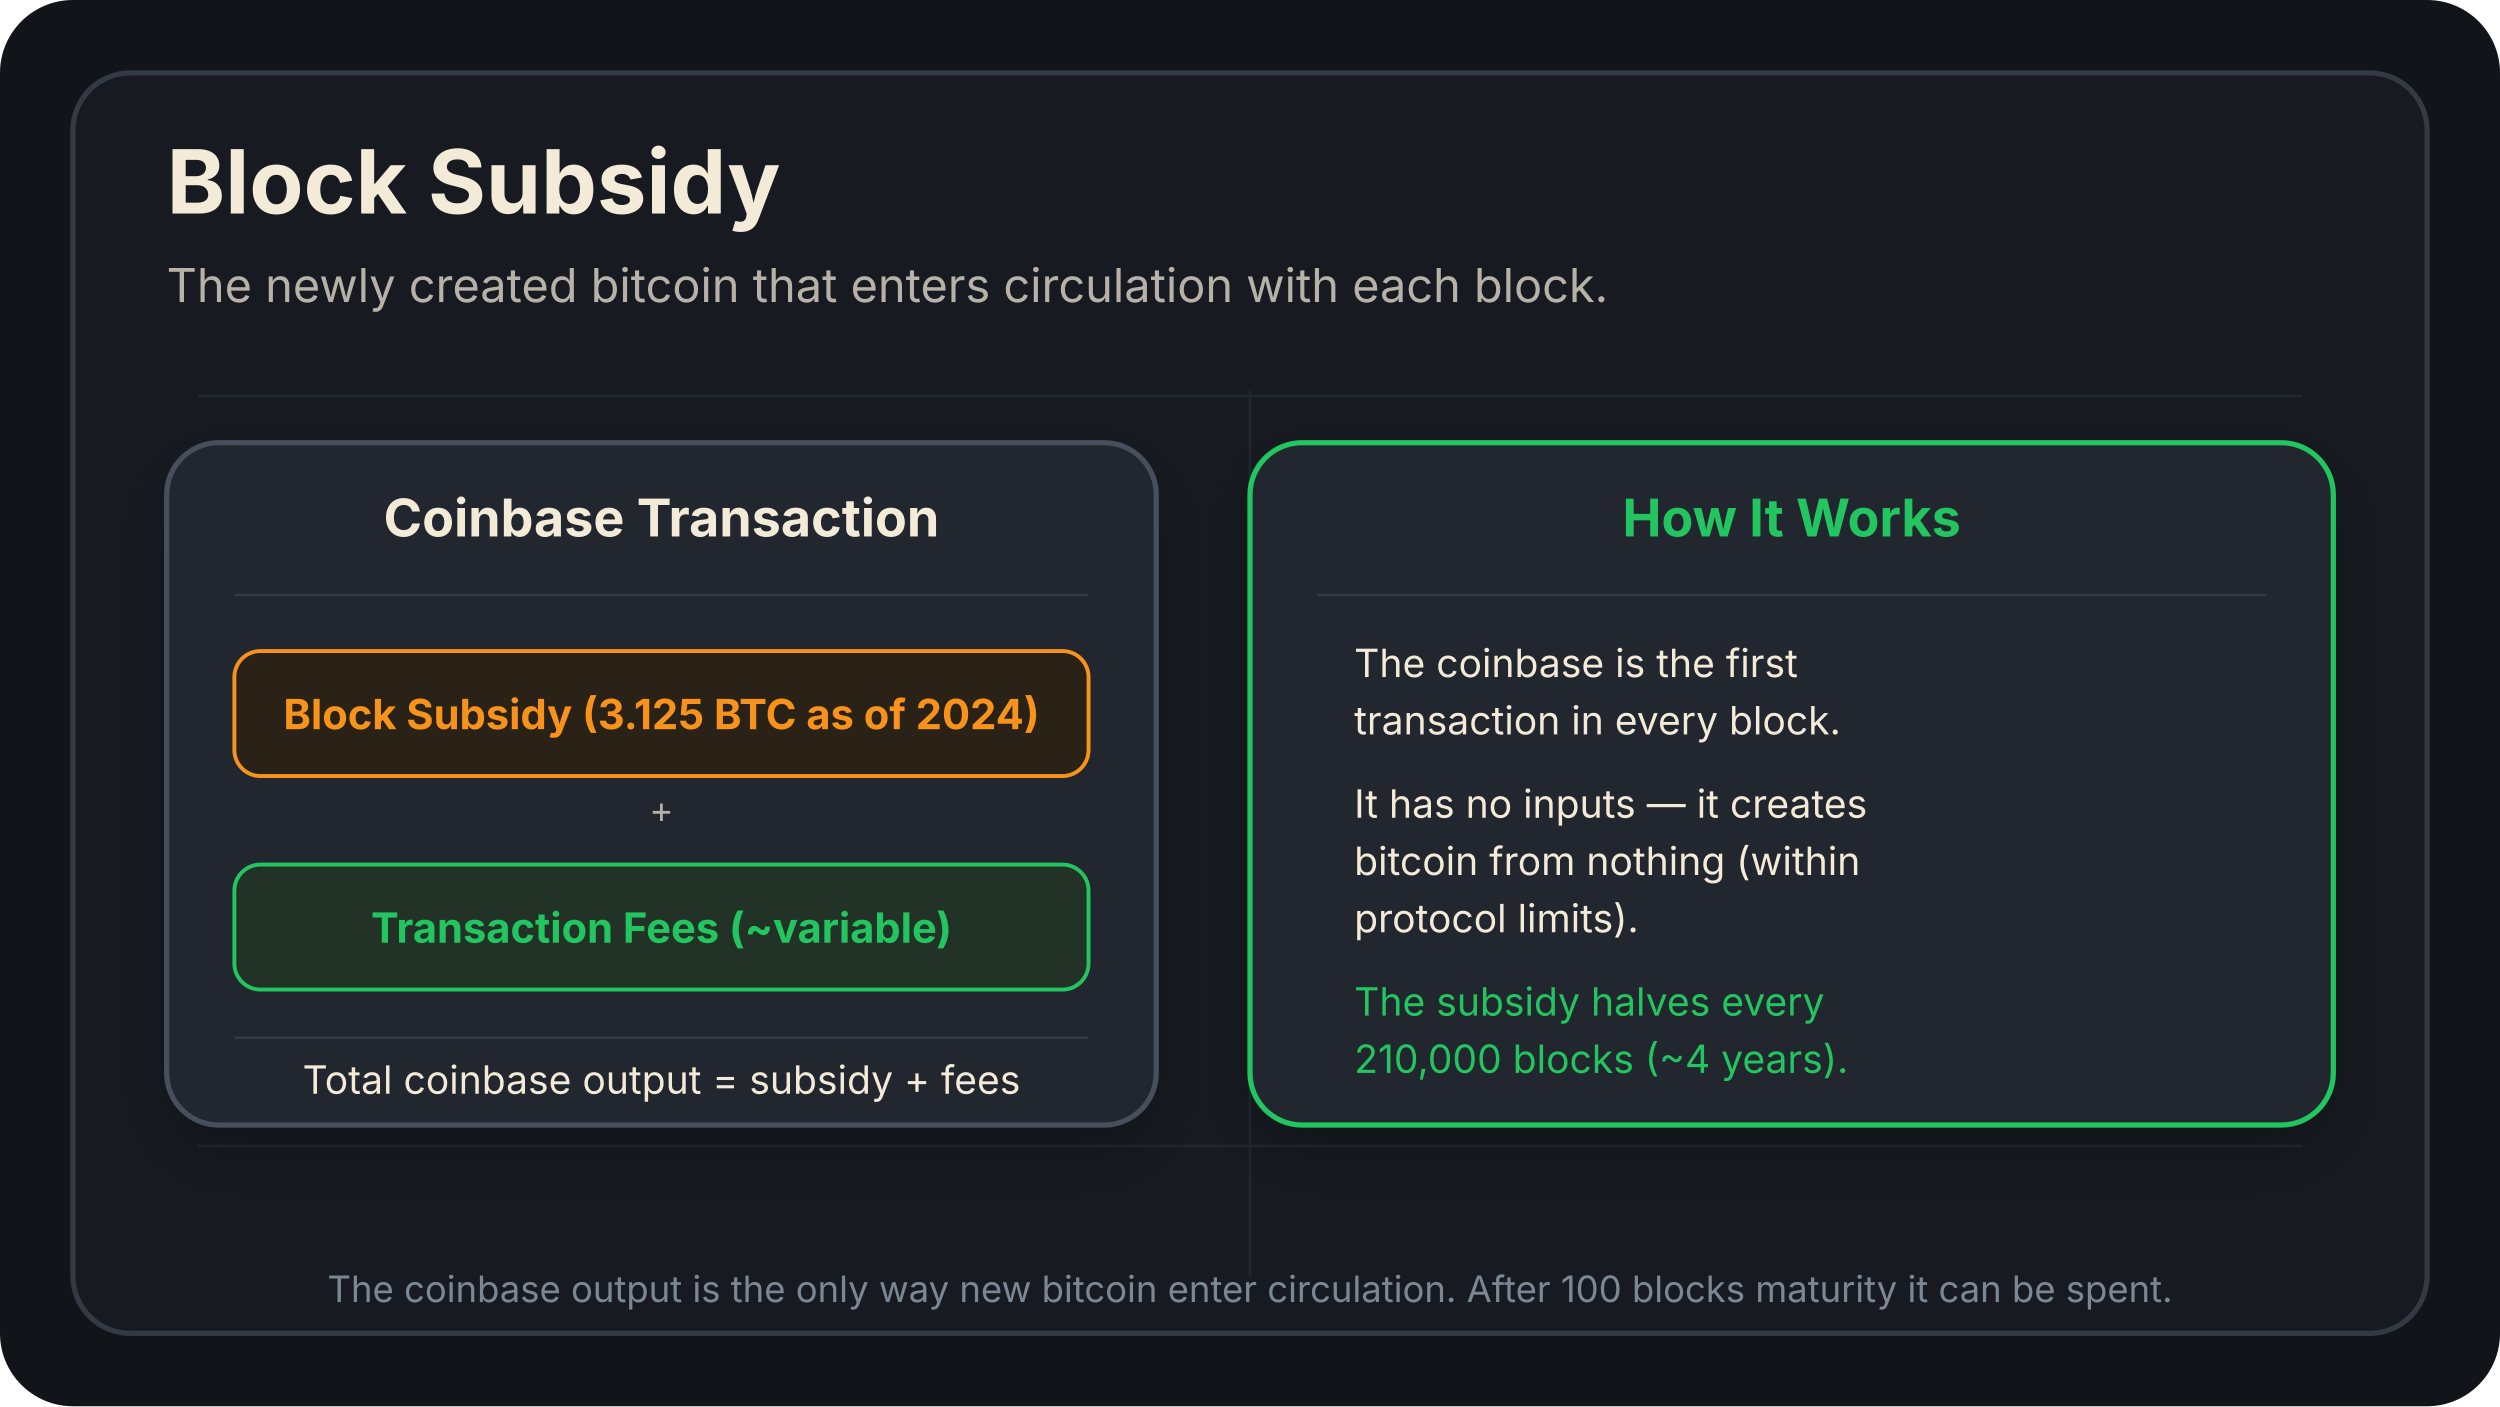
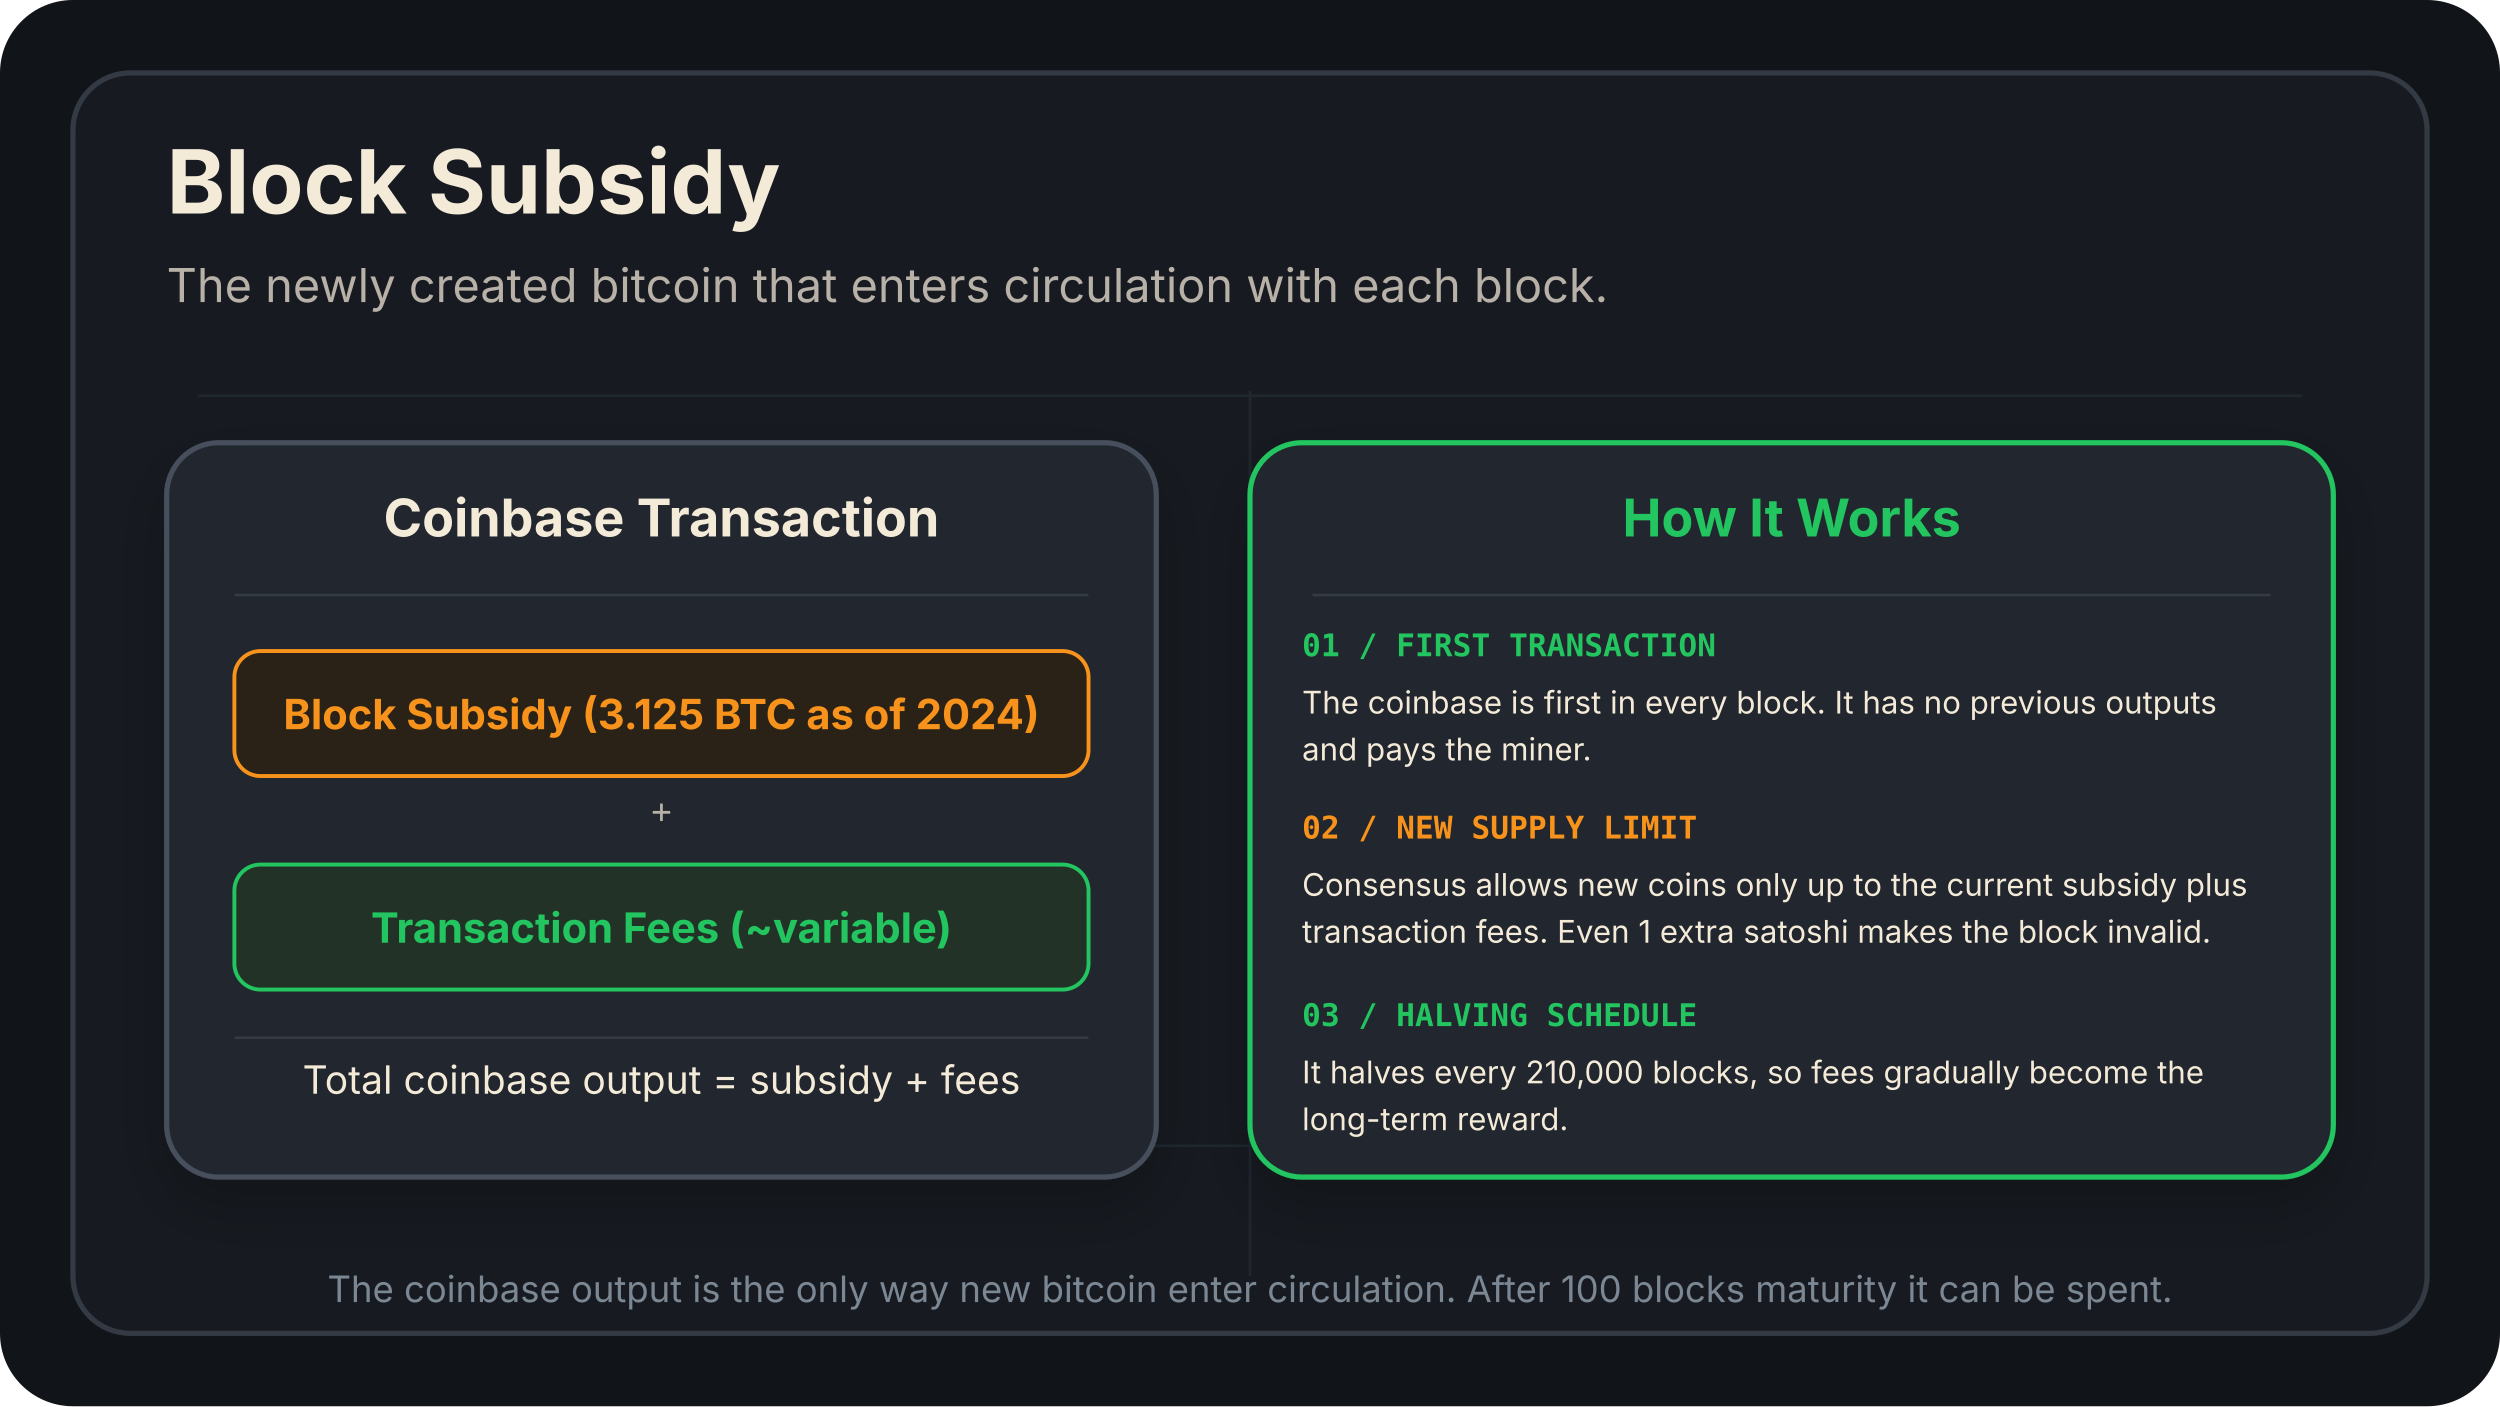
<svg xmlns="http://www.w3.org/2000/svg" width="960" height="540" viewBox="0 0 960 540" fill="none" role="img" aria-labelledby="title desc">
  <defs>
    <filter id="soft" x="-20%" y="-20%" width="140%" height="140%">
      <feDropShadow dx="0" dy="10" stdDeviation="12" flood-color="#000000" flood-opacity="0.24" />
    </filter>
    <marker id="arrow" markerWidth="14" markerHeight="14" refX="10" refY="7" orient="auto">
      <path d="M2 2L12 7L2 12" fill="none" stroke="#F7931A" stroke-width="2.4" stroke-linecap="round" stroke-linejoin="round" />
    </marker>
  </defs>
  <rect width="960" height="540" rx="28" fill="#111418" />
  <rect x="28" y="28" width="904" height="484" rx="22" fill="#171B21" stroke="#343A44" stroke-width="2" />
  <text x="64" y="82" fill="#F4EAD8" font-family="Inter, Arial, sans-serif" font-size="34" font-weight="700">Block Subsidy</text>
  <text x="64" y="116" fill="#B7B1A8" font-family="Inter, Arial, sans-serif" font-size="18">The newly created bitcoin that enters circulation with each block.</text>
  <g stroke="#28313B" stroke-width="1" opacity="0.55">
    <path d="M76 152H884" />
    <path d="M76 440H884" />
    <path d="M480 150V490" />
  </g>
  <g filter="url(#soft)">
-     <rect x="64" y="170" width="380" height="262" rx="20" fill="#20252D" stroke="#46505C" stroke-width="2" />
+     <rect x="64" y="170" width="380" height="282" rx="20" fill="#20252D" stroke="#46505C" stroke-width="2" />
    <text x="254" y="206" text-anchor="middle" fill="#F4EAD8" font-family="Inter, Arial, sans-serif" font-size="20" font-weight="700">Coinbase Transaction</text>
    <rect x="90" y="228" width="328" height="1" fill="#343A44" />
    <rect x="90" y="250" width="328" height="48" rx="10" fill="#2A2116" stroke="#F7931A" stroke-width="1.5" />
    <text x="254" y="280" text-anchor="middle" fill="#F7931A" font-family="Inter, Arial, sans-serif" font-size="16" font-weight="700">Block Subsidy (3.125 BTC as of 2024)</text>
    <text x="254" y="316" text-anchor="middle" fill="#B7B1A8" font-family="JetBrains Mono, monospace" font-size="13">+</text>
    <rect x="90" y="332" width="328" height="48" rx="10" fill="#203327" stroke="#22C55E" stroke-width="1.5" />
    <text x="254" y="362" text-anchor="middle" fill="#22C55E" font-family="Inter, Arial, sans-serif" font-size="16" font-weight="700">Transaction Fees (~variable)</text>
    <rect x="90" y="398" width="328" height="1" fill="#343A44" />
    <text x="254" y="420" text-anchor="middle" fill="#F4EAD8" font-family="Inter, Arial, sans-serif" font-size="15">Total coinbase output = subsidy + fees</text>
  </g>
  <g filter="url(#soft)">
-     <rect x="480" y="170" width="416" height="262" rx="20" fill="#20252D" stroke="#22C55E" stroke-width="2" />
+     <rect x="480" y="170" width="416" height="282" rx="20" fill="#20252D" stroke="#22C55E" stroke-width="2" />
    <text x="688" y="206" text-anchor="middle" fill="#22C55E" font-family="Inter, Arial, sans-serif" font-size="20" font-weight="700">How It Works</text>
-     <rect x="506" y="228" width="364" height="1" fill="#343A44" />
-     <g font-family="Inter, Arial, sans-serif" font-size="15" fill="#F4EAD8">
-       <text x="520" y="260">The coinbase is the first</text>
-       <text x="520" y="282">transaction in every block.</text>
-       <text x="520" y="314">It has no inputs — it creates</text>
-       <text x="520" y="336">bitcoin from nothing (within</text>
-       <text x="520" y="358">protocol limits).</text>
-       <text x="520" y="390" fill="#22C55E">The subsidy halves every</text>
-       <text x="520" y="412" fill="#22C55E">210,000 blocks (~4 years).</text>
+     <rect x="504" y="228" width="368" height="1" fill="#343A44" />
+     <g font-family="Inter, Arial, sans-serif" font-size="12" fill="#F4EAD8">
+       <text x="500" y="252" fill="#22C55E" font-family="JetBrains Mono, monospace" font-size="12" font-weight="700">01 / FIRST TRANSACTION</text>
+       <text x="500" y="274">The coinbase is first in every block. It has no previous outputs</text>
+       <text x="500" y="292">and pays the miner.</text>
+       <text x="500" y="322" fill="#F7931A" font-family="JetBrains Mono, monospace" font-size="12" font-weight="700">02 / NEW SUPPLY LIMIT</text>
+       <text x="500" y="344">Consensus allows new coins only up to the current subsidy plus</text>
+       <text x="500" y="362">transaction fees. Even 1 extra satoshi makes the block invalid.</text>
+       <text x="500" y="394" fill="#22C55E" font-family="JetBrains Mono, monospace" font-size="12" font-weight="700">03 / HALVING SCHEDULE</text>
+       <text x="500" y="416">It halves every 210,000 blocks, so fees gradually become the</text>
+       <text x="500" y="434">long-term reward.</text>
    </g>
  </g>
  <text x="480" y="500" text-anchor="middle" fill="#7C8794" font-family="Inter, Arial, sans-serif" font-size="14">
    The coinbase output is the only way new bitcoin enter circulation. After 100 blocks maturity it can be spent.
  </text>
</svg>
